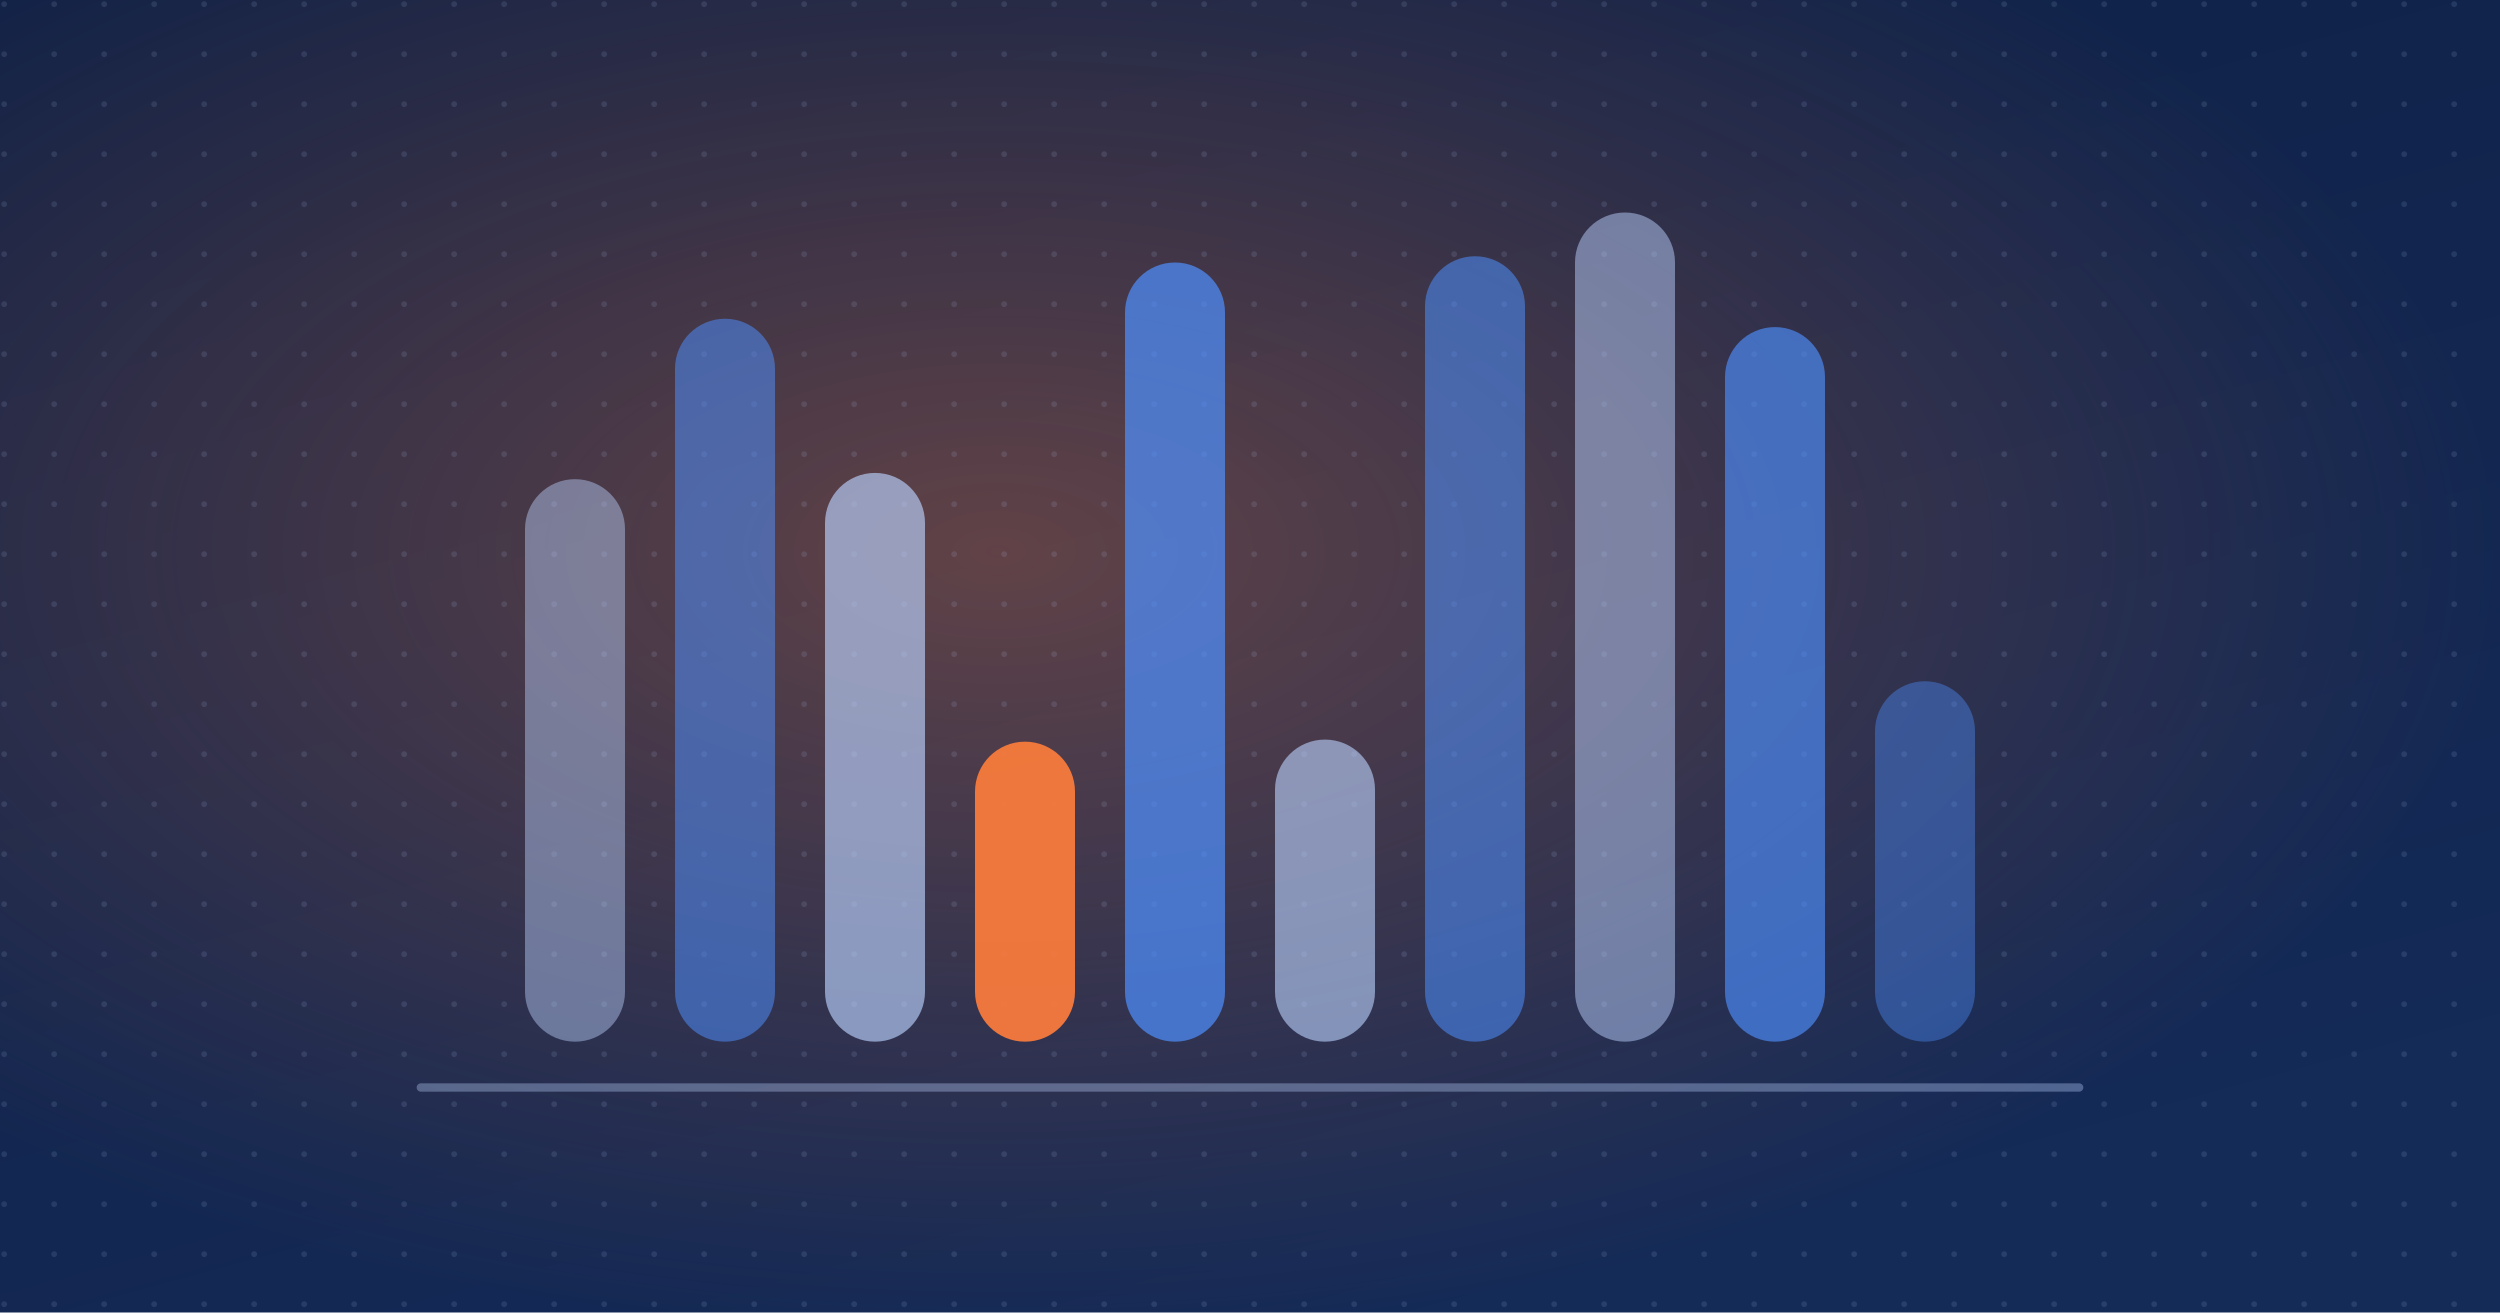
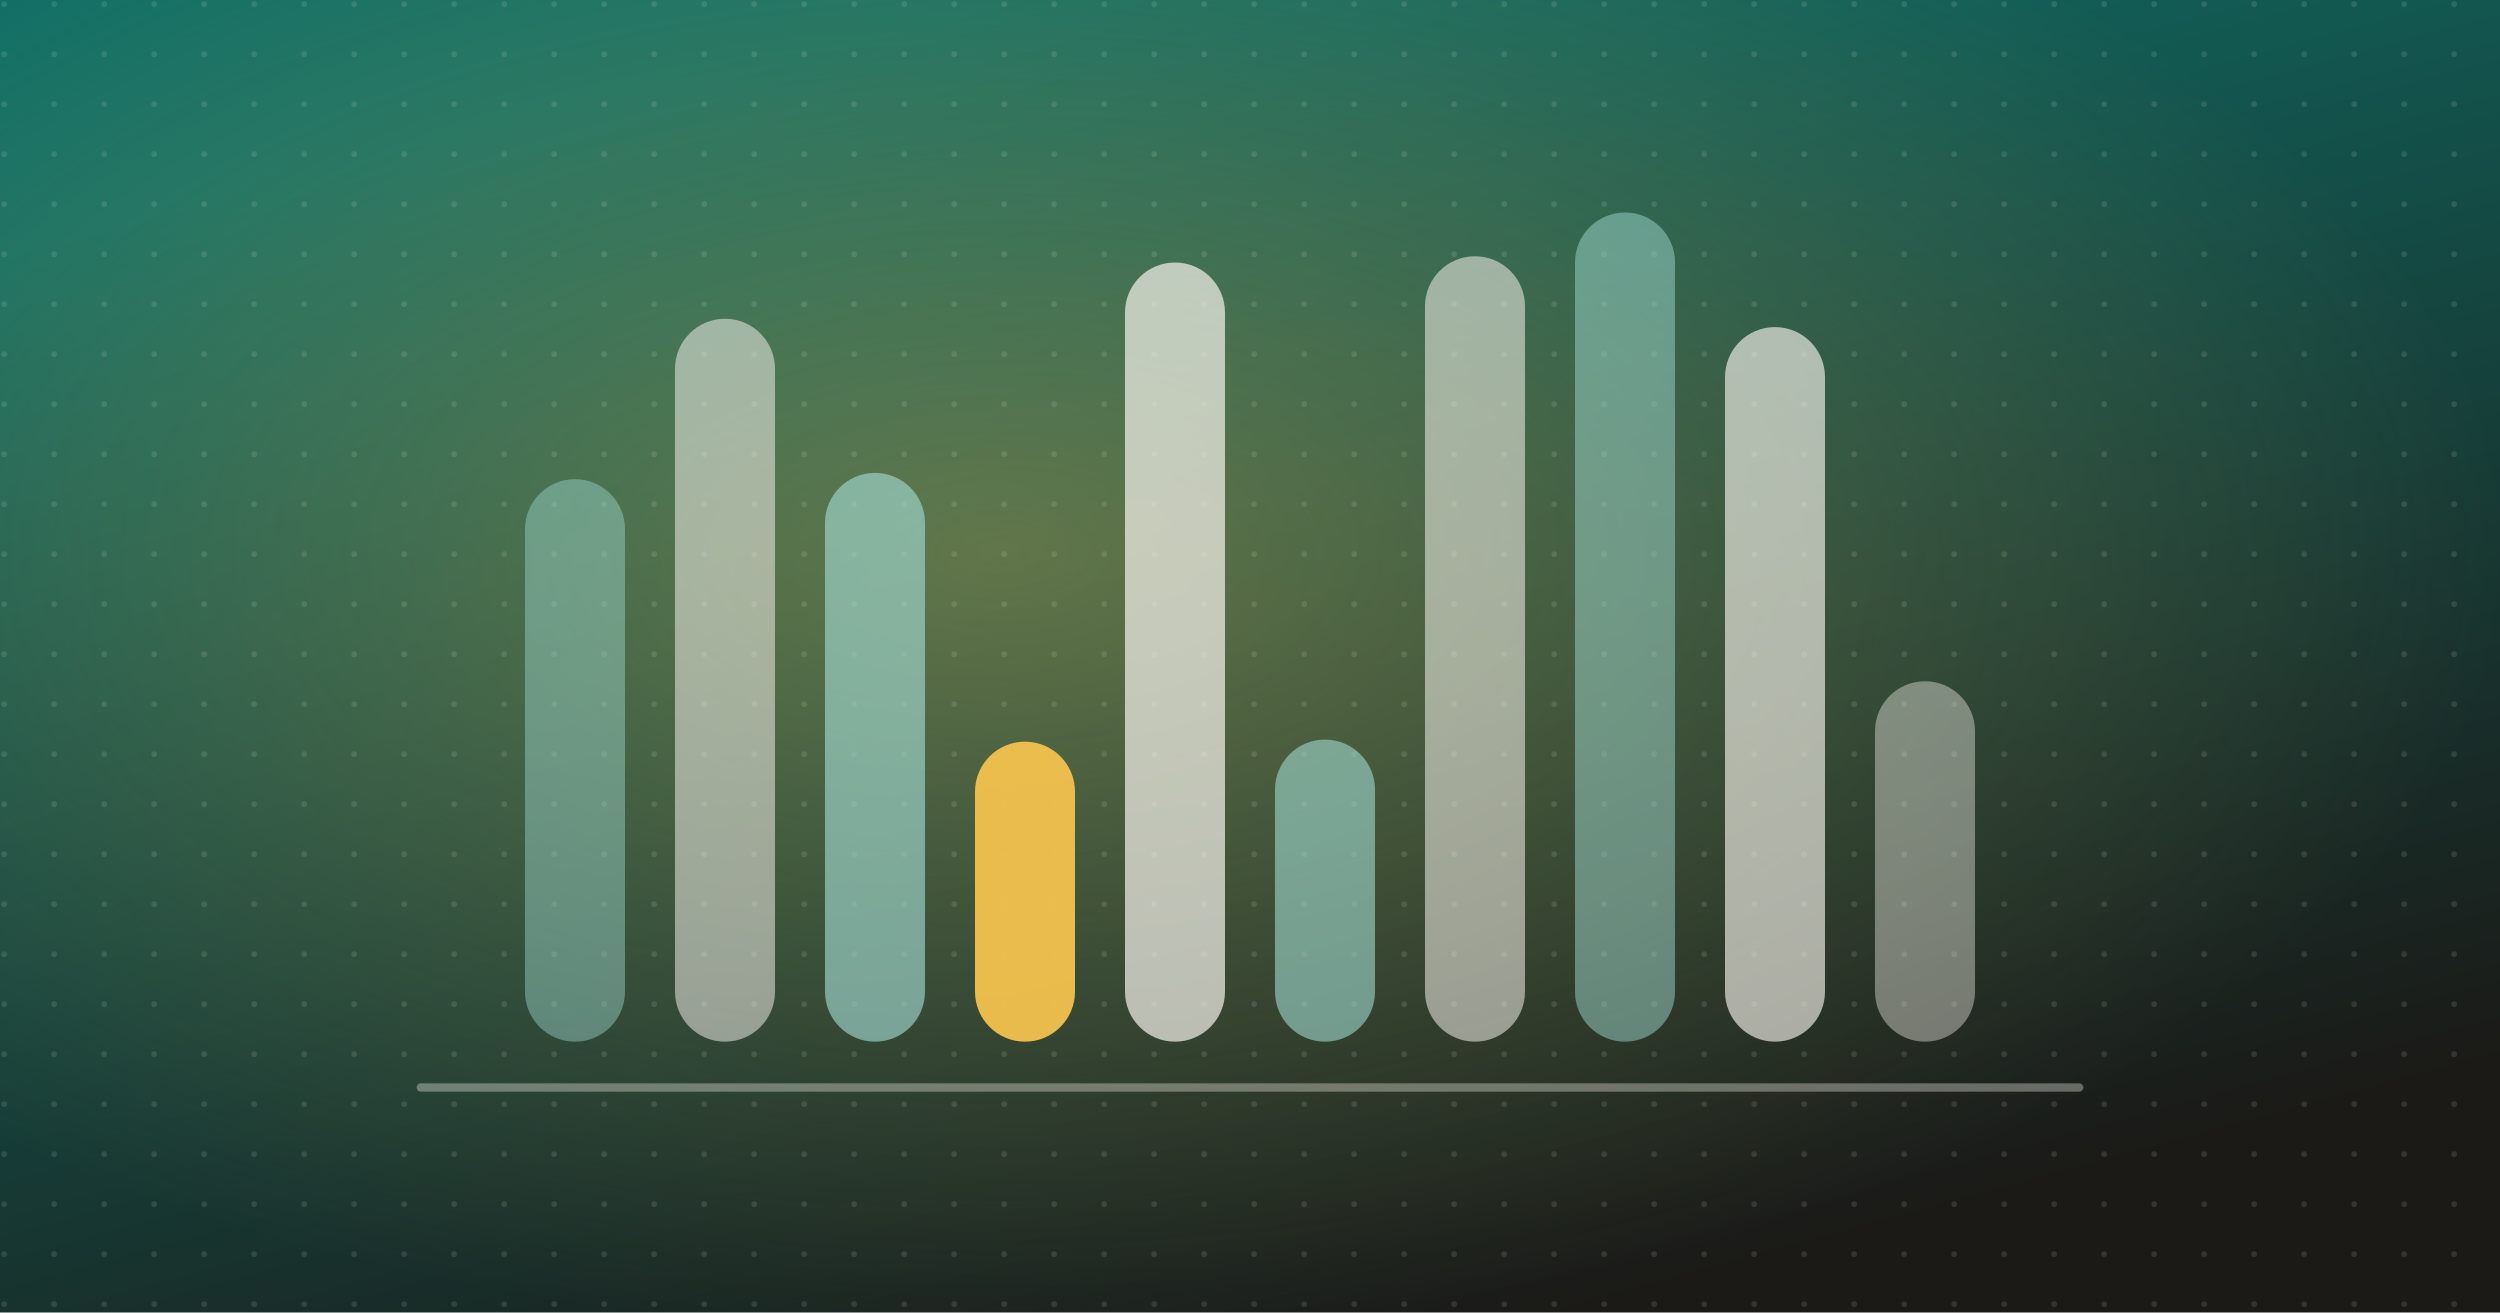
<svg xmlns="http://www.w3.org/2000/svg" viewBox="0 0 1200 630" width="1200" height="630" role="img" aria-hidden="true">
  <defs>
    <linearGradient id="bg" gradientTransform="rotate(62 .5 .5)">
-       <stop offset="0" stop-color="#0f2147" />
-       <stop offset="1" stop-color="#142a57" />
+       <stop offset="0" stop-color="#0f6e66" />
+       <stop offset="1" stop-color="#1b1a17" />
    </linearGradient>
    <radialGradient id="glow" cx=".40" cy=".42" r=".6">
-       <stop offset="0" stop-color="#f67a3c" stop-opacity=".35" />
-       <stop offset="1" stop-color="#f67a3c" stop-opacity="0" />
+       <stop offset="0" stop-color="#f2c14e" stop-opacity=".35" />
+       <stop offset="1" stop-color="#f2c14e" stop-opacity="0" />
    </radialGradient>
    <pattern id="dots" width="24" height="24" patternUnits="userSpaceOnUse">
-       <circle cx="2" cy="2" r="1.4" fill="#bcd3ff" fill-opacity=".12" />
+       <circle cx="2" cy="2" r="1.4" fill="#f6f3ec" fill-opacity=".12" />
    </pattern>
  </defs>
  <rect width="1200" height="630" fill="url(#bg)" />
  <rect width="1200" height="630" fill="url(#glow)" />
  <rect width="1200" height="630" fill="url(#dots)" />
-   <rect x="252" y="230" width="48" height="270" rx="24" fill="#bcd3ff" fill-opacity=".44" />
-   <rect x="324" y="153" width="48" height="347" rx="24" fill="#4f90ff" fill-opacity=".52" />
-   <rect x="396" y="227" width="48" height="273" rx="24" fill="#bcd3ff" fill-opacity=".64" />
-   <rect x="468" y="356" width="48" height="144" rx="24" fill="#f67a3c" fill-opacity=".95" />
-   <rect x="540" y="126" width="48" height="374" rx="24" fill="#4f90ff" fill-opacity=".70" />
-   <rect x="612" y="355" width="48" height="145" rx="24" fill="#bcd3ff" fill-opacity=".60" />
-   <rect x="684" y="123" width="48" height="377" rx="24" fill="#4f90ff" fill-opacity=".54" />
-   <rect x="756" y="102" width="48" height="398" rx="24" fill="#bcd3ff" fill-opacity=".49" />
-   <rect x="828" y="157" width="48" height="343" rx="24" fill="#4f90ff" fill-opacity=".64" />
-   <rect x="900" y="327" width="48" height="173" rx="24" fill="#4f90ff" fill-opacity=".40" />
-   <rect x="200" y="520" width="800" height="4" rx="2" fill="#bcd3ff" fill-opacity=".35" />
+   <rect x="252" y="230" width="48" height="270" rx="24" fill="#9fd8cf" fill-opacity=".44" />
+   <rect x="324" y="153" width="48" height="347" rx="24" fill="#f6f3ec" fill-opacity=".52" />
+   <rect x="396" y="227" width="48" height="273" rx="24" fill="#9fd8cf" fill-opacity=".64" />
+   <rect x="468" y="356" width="48" height="144" rx="24" fill="#f2c14e" fill-opacity=".95" />
+   <rect x="540" y="126" width="48" height="374" rx="24" fill="#f6f3ec" fill-opacity=".70" />
+   <rect x="612" y="355" width="48" height="145" rx="24" fill="#9fd8cf" fill-opacity=".60" />
+   <rect x="684" y="123" width="48" height="377" rx="24" fill="#f6f3ec" fill-opacity=".54" />
+   <rect x="756" y="102" width="48" height="398" rx="24" fill="#9fd8cf" fill-opacity=".49" />
+   <rect x="828" y="157" width="48" height="343" rx="24" fill="#f6f3ec" fill-opacity=".64" />
+   <rect x="900" y="327" width="48" height="173" rx="24" fill="#f6f3ec" fill-opacity=".40" />
+   <rect x="200" y="520" width="800" height="4" rx="2" fill="#f6f3ec" fill-opacity=".35" />
</svg>
